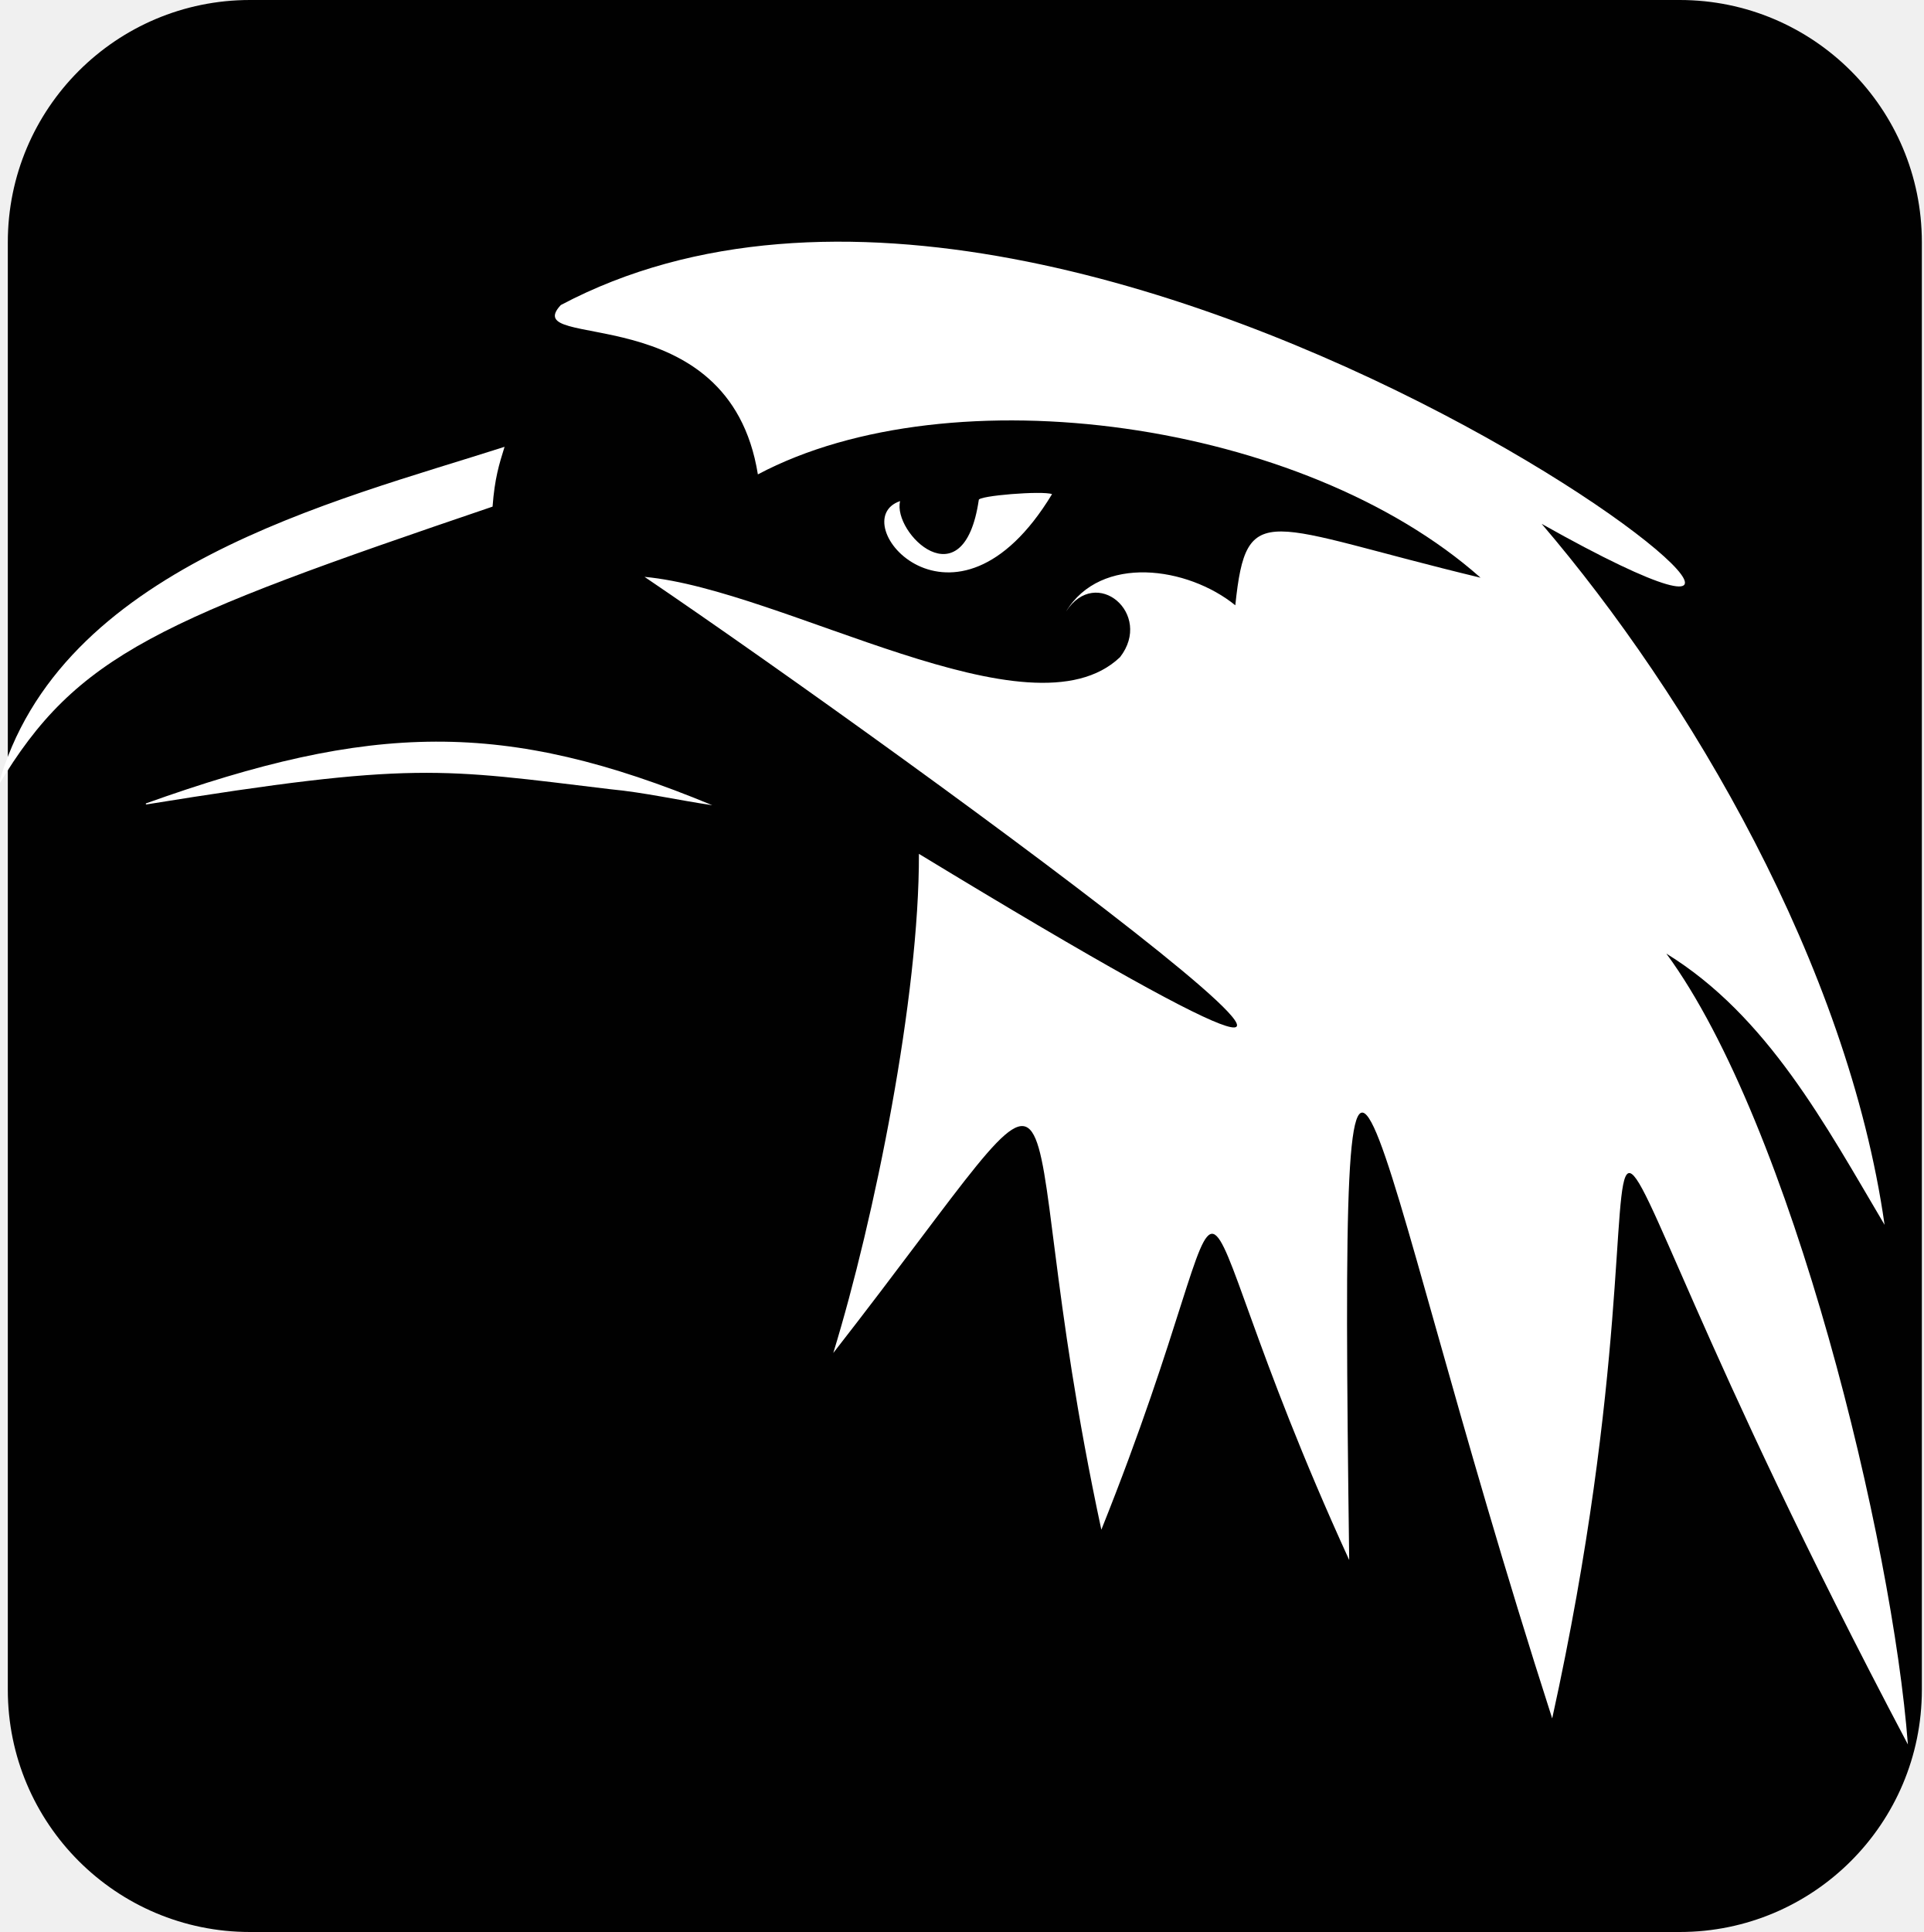
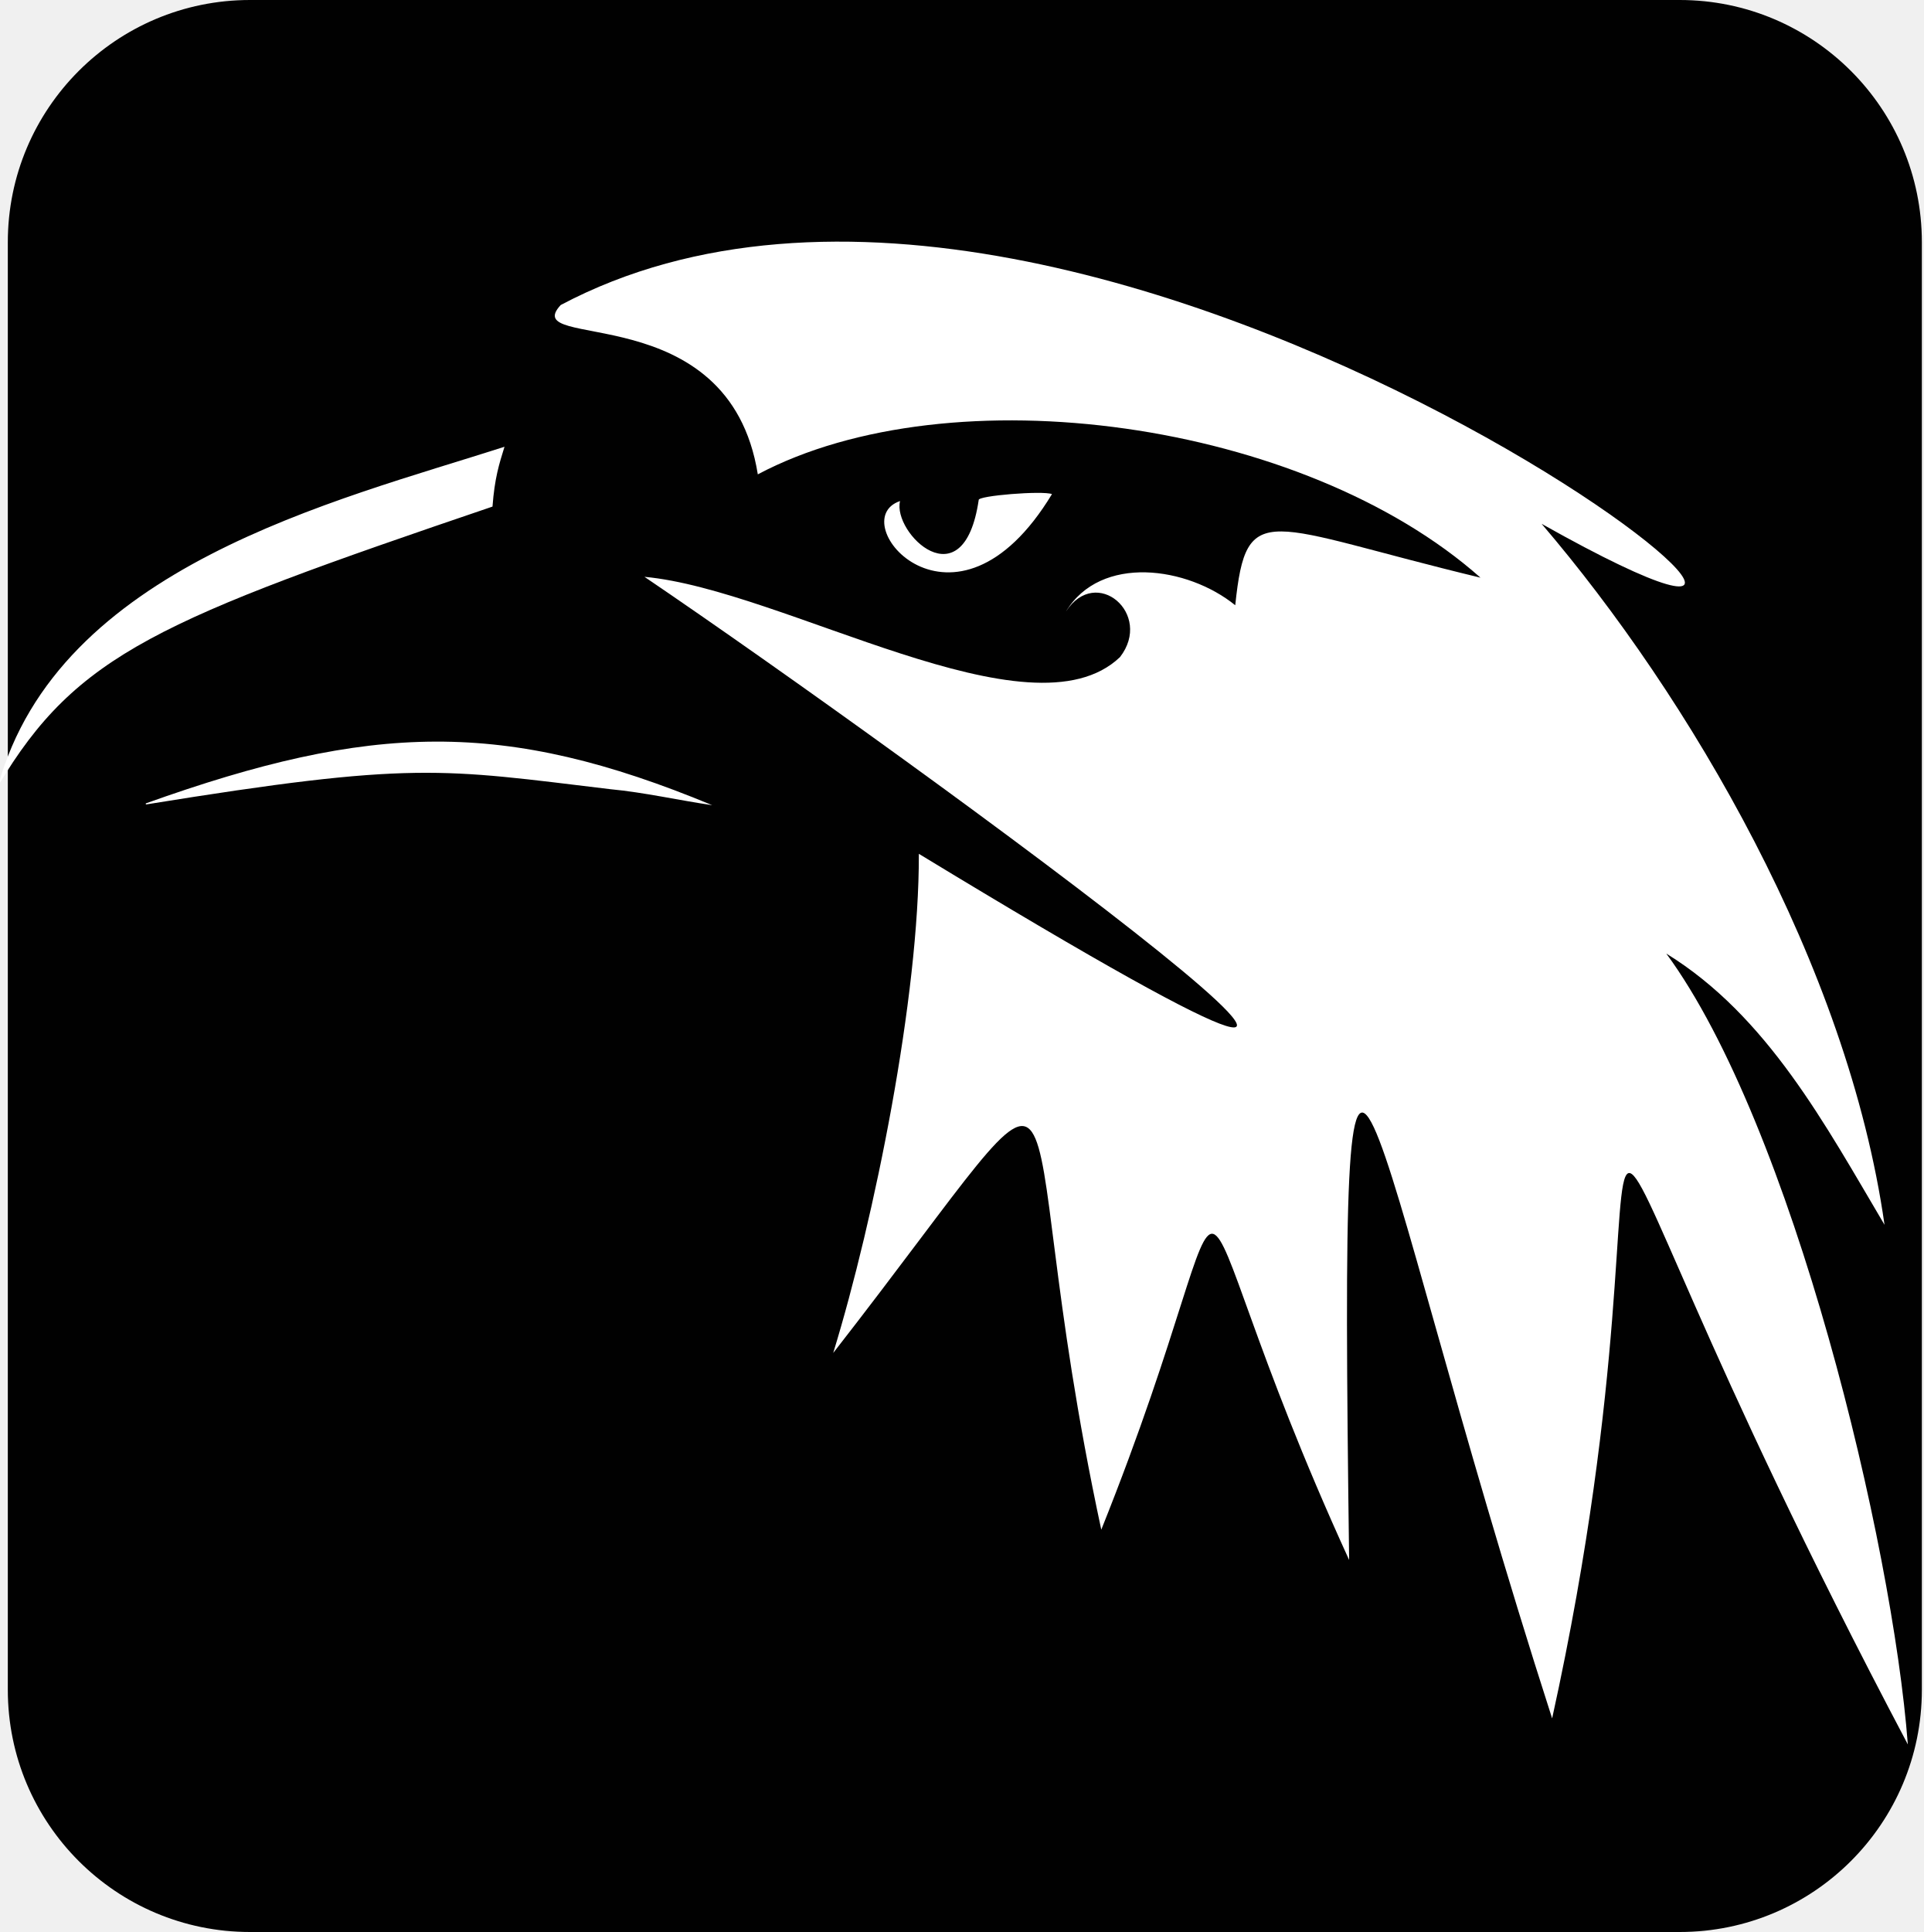
- <svg xmlns="http://www.w3.org/2000/svg" class="{{ with .class }}{{ . }} {{ end }}icon icon-author" width="15.886" height="15.953" viewBox="0 0 11.915 15.953" version="1.1" id="svg11">
-   <defs id="defs15" />
-   <rect style="fill:#000000;fill-opacity:0.996;stroke-width:9.5;stroke-opacity:0.996" id="rect391" width="15.807" height="15.953" x="-1.921" y="0" rx="2" ry="2" />
-   <g id="g238" transform="matrix(0.1738483,0,0,0.1738483,-12.08928,0.7583391)">
-     <path style="fill:#ffffff;fill-opacity:1;stroke:none;stroke-width:2.645;stroke-opacity:0.996" d="m 131.853,77.258 c -9.248,-28.724 -10.12,-43.624 -9.643,-7.524 -9.214,-20.143 -4.064,-20.672 -11.774,-1.44 -4.822,-22.455 0.29,-25.094 -12.734,-8.393 1.963,-6.395 4.09,-16.945 4.068,-23.708 35.156,21.37 -0.34,-4.552 -13.034,-13.156 6.627,0.608 18.348,7.855 22.589,3.813 1.586,-2.046 -1.135,-4.382 -2.568,-2.164 1.652,-2.727 5.78,-2.136 8.043,-0.299 0.535,-5.141 1.432,-3.769 11.65,-1.31 -8.425,-7.475 -25.15,-9.775 -34.33,-4.907 -1.366,-8.539 -11.442,-5.806 -9.362,-8.043 25.583,-13.556 70.546,23.857 46.595,10.392 7.012,8.203 14.534,20.967 16.29,33.295 -2.803,-4.733 -5.558,-9.922 -10.366,-12.882 5.983,8.141 10.744,27.978 11.473,37.562 -20.09,-38.012 -9.705,-33.92 -16.897,-1.236 z" id="path612" />
-     <path style="fill:#ffffff;fill-opacity:1;stroke:none;stroke-width:2.645;stroke-opacity:0.996" d="m 100.877,19.438 c -0.372,1.503 3.014,4.84 3.736,-0.047 -0.066,-0.208 3.037,-0.456 3.481,-0.283 -4.636,7.658 -9.965,1.26 -7.217,0.33 z M 82.087,16.86 c -0.256,0.826 -0.469,1.489 -0.57,2.841 -15.824,5.378 -19.742,6.98 -23.482,13.258 2.86,-10.396 15.971,-13.503 24.052,-16.099 z" id="path614" />
-     <path style="fill:#ffffff;fill-opacity:1;stroke:none;stroke-width:0.935;stroke-opacity:0.996" d="m 65.049,33.798 c 10.727,-3.837 17.02,-4.015 26.905,0.085 -1.611,-0.236 -3.215,-0.605 -4.844,-0.76 -8.065,-0.967 -9.3,-1.339 -22.041,0.724 l -0.025,-0.018 z" id="path616" />
-   </g>
+ <svg xmlns="http://www.w3.org/2000/svg" class="{{ with .class }}{{ . }} end }}icon icon-author" width="15.886" height="15.953" viewBox="0 0 11.915 15.953">
+   <rect style="fill:#000;fill-opacity:.996;stroke-width:9.5;stroke-opacity:.996" width="15.807" height="15.953" x="-1.921" rx="2" ry="2" />
+   <path style="fill:#fff;fill-opacity:1;stroke:none;stroke-width:2.645;stroke-opacity:.996" d="M131.853 77.258c-9.248-28.724-10.12-43.624-9.643-7.524-9.214-20.143-4.064-20.672-11.774-1.44-4.822-22.455.29-25.094-12.734-8.393 1.963-6.395 4.09-16.945 4.068-23.708 35.156 21.37-.34-4.552-13.034-13.156 6.627.608 18.348 7.855 22.589 3.813 1.586-2.046-1.135-4.382-2.568-2.164 1.652-2.727 5.78-2.136 8.043-.299.535-5.141 1.432-3.769 11.65-1.31-8.425-7.475-25.15-9.775-34.33-4.907-1.366-8.539-11.442-5.806-9.362-8.043 25.583-13.556 70.546 23.857 46.595 10.392 7.012 8.203 14.534 20.967 16.29 33.295-2.803-4.733-5.558-9.922-10.366-12.882 5.983 8.141 10.744 27.978 11.473 37.562-20.09-38.012-9.705-33.92-16.897-1.236z" transform="matrix(.17385 0 0 .17385 -12.09 .758)" />
+   <path style="fill:#fff;fill-opacity:1;stroke:none;stroke-width:2.645;stroke-opacity:.996" d="M100.877 19.438c-.372 1.503 3.014 4.84 3.736-.047-.066-.208 3.037-.456 3.481-.283-4.636 7.658-9.965 1.26-7.217.33zm-18.79-2.578c-.256.826-.469 1.489-.57 2.841-15.824 5.378-19.742 6.98-23.482 13.258 2.86-10.396 15.971-13.503 24.052-16.099z" transform="matrix(.17385 0 0 .17385 -12.09 .758)" />
+   <path style="fill:#fff;fill-opacity:1;stroke:none;stroke-width:.935;stroke-opacity:.996" d="M65.049 33.798c10.727-3.837 17.02-4.015 26.905.085-1.611-.236-3.215-.605-4.844-.76-8.065-.967-9.3-1.339-22.041.724l-.025-.018z" transform="matrix(.17385 0 0 .17385 -12.09 .758)" />
</svg>
